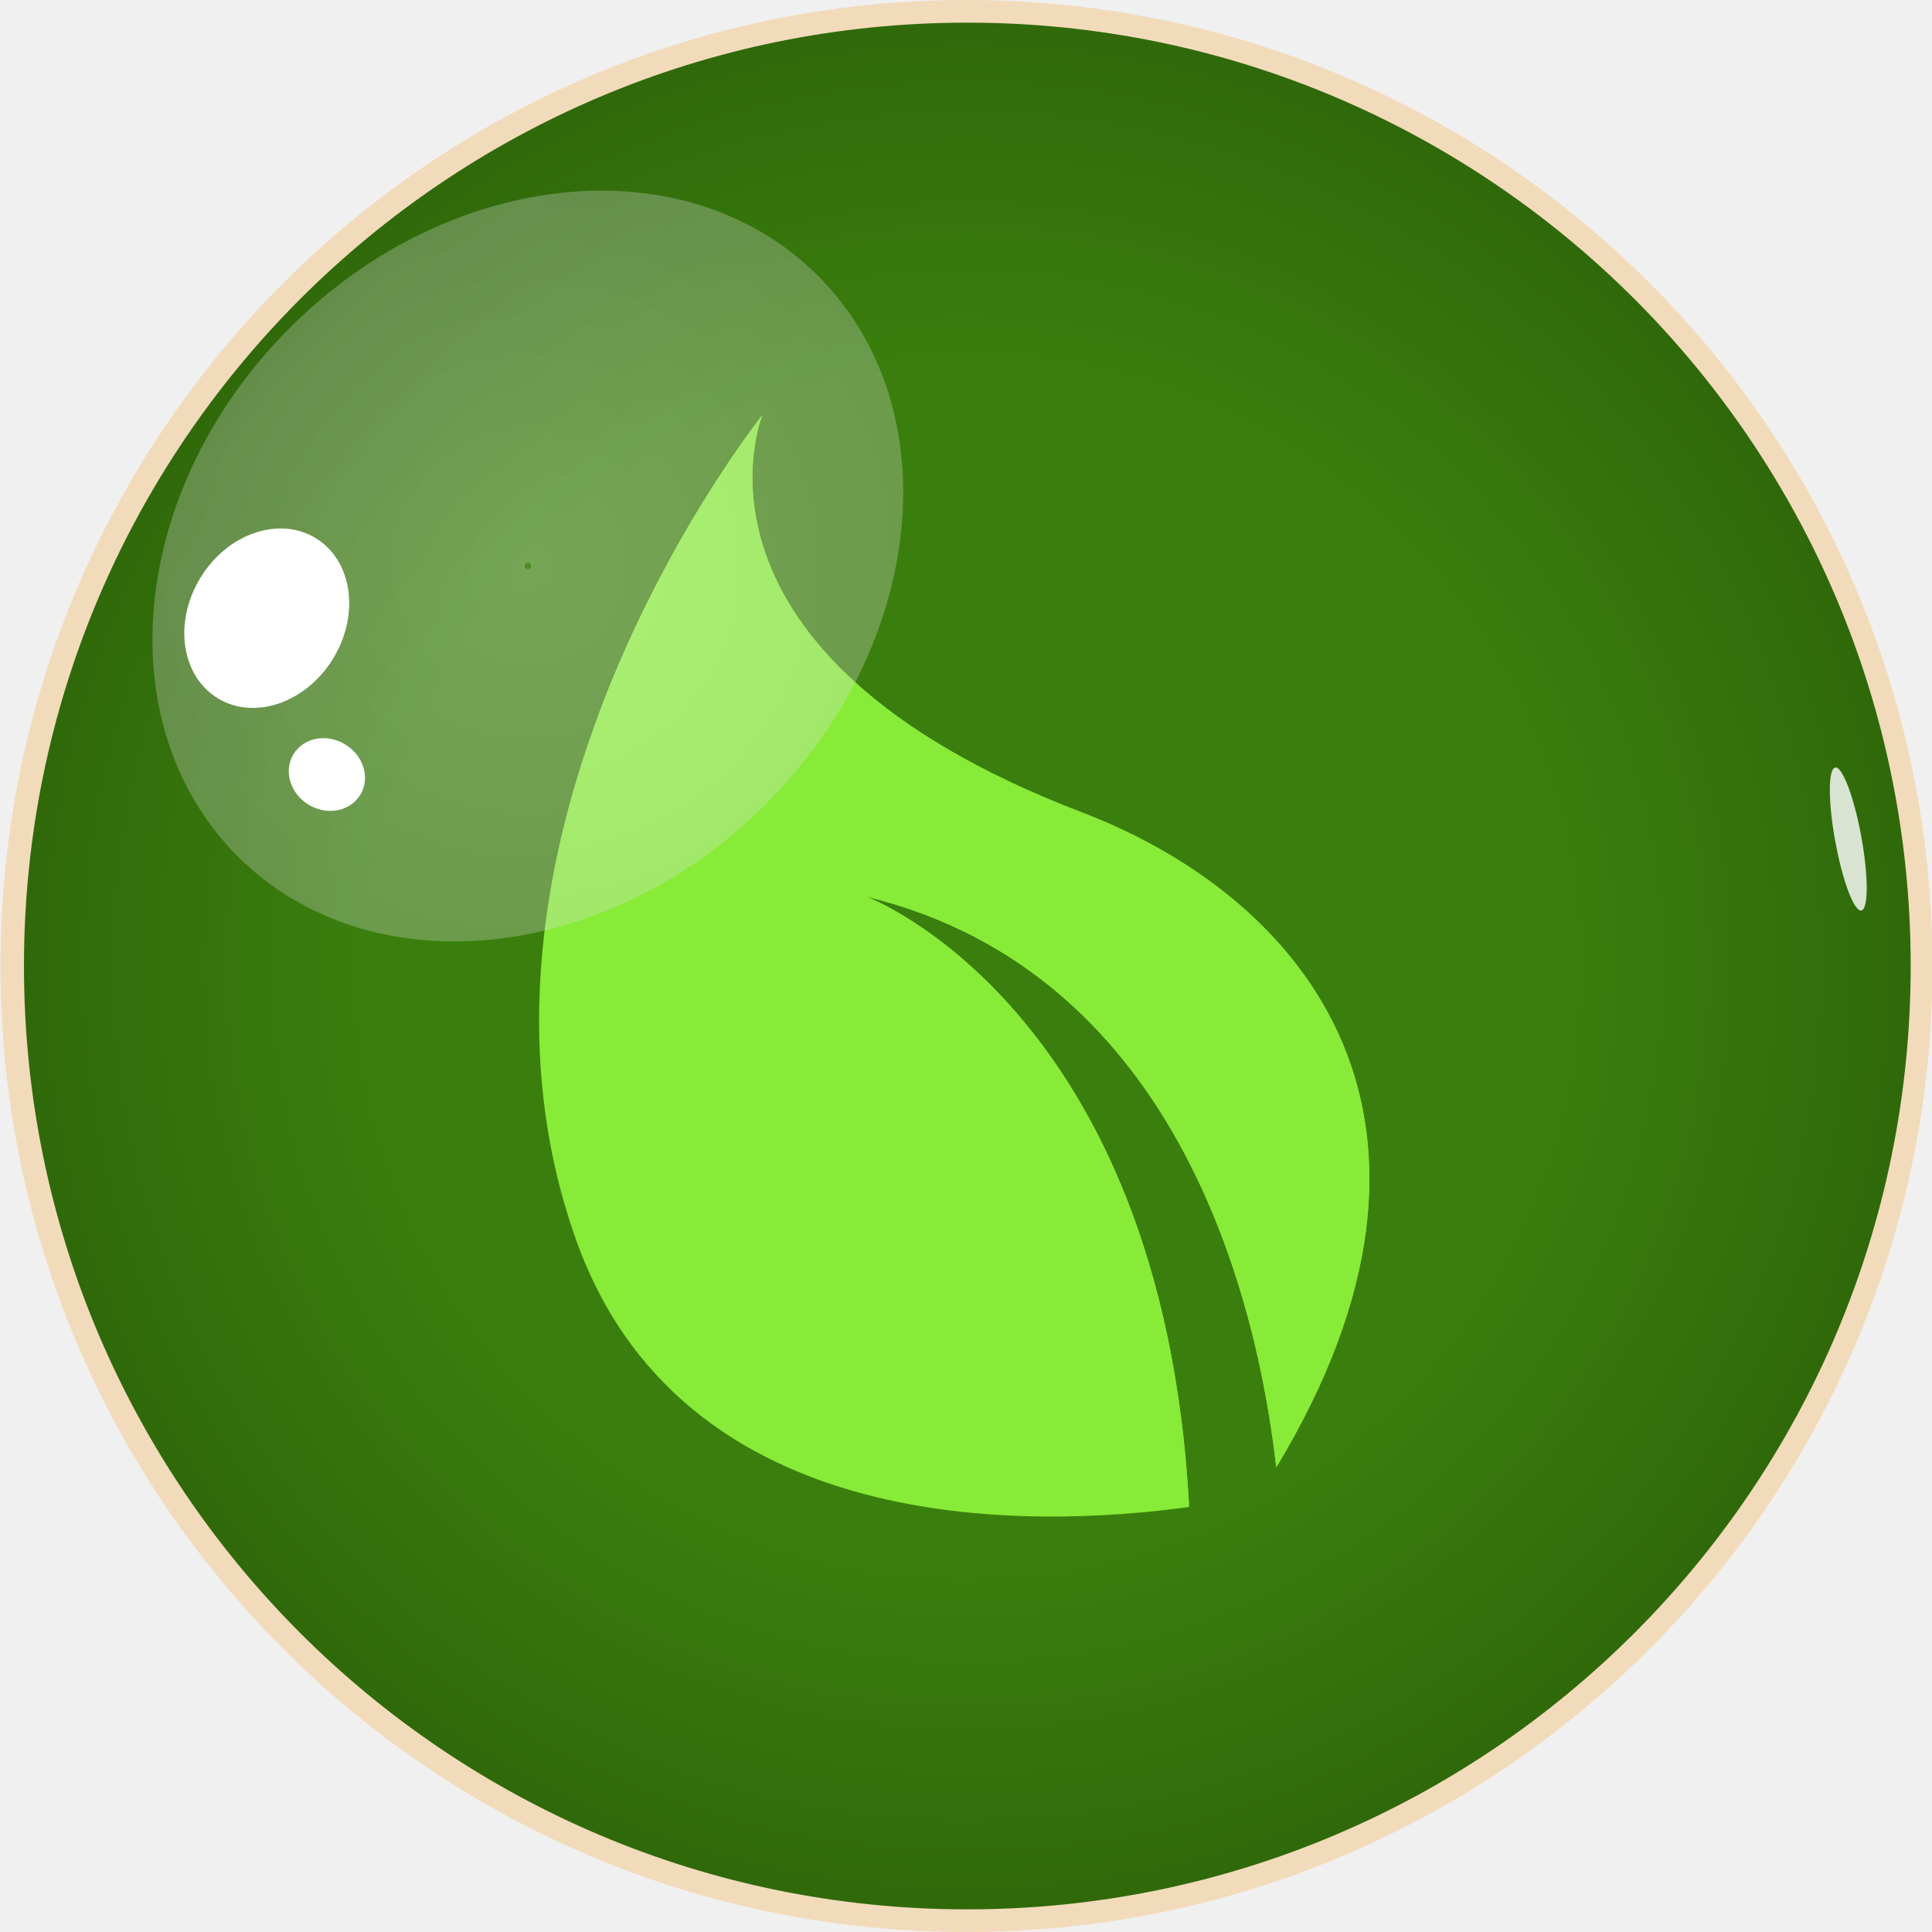
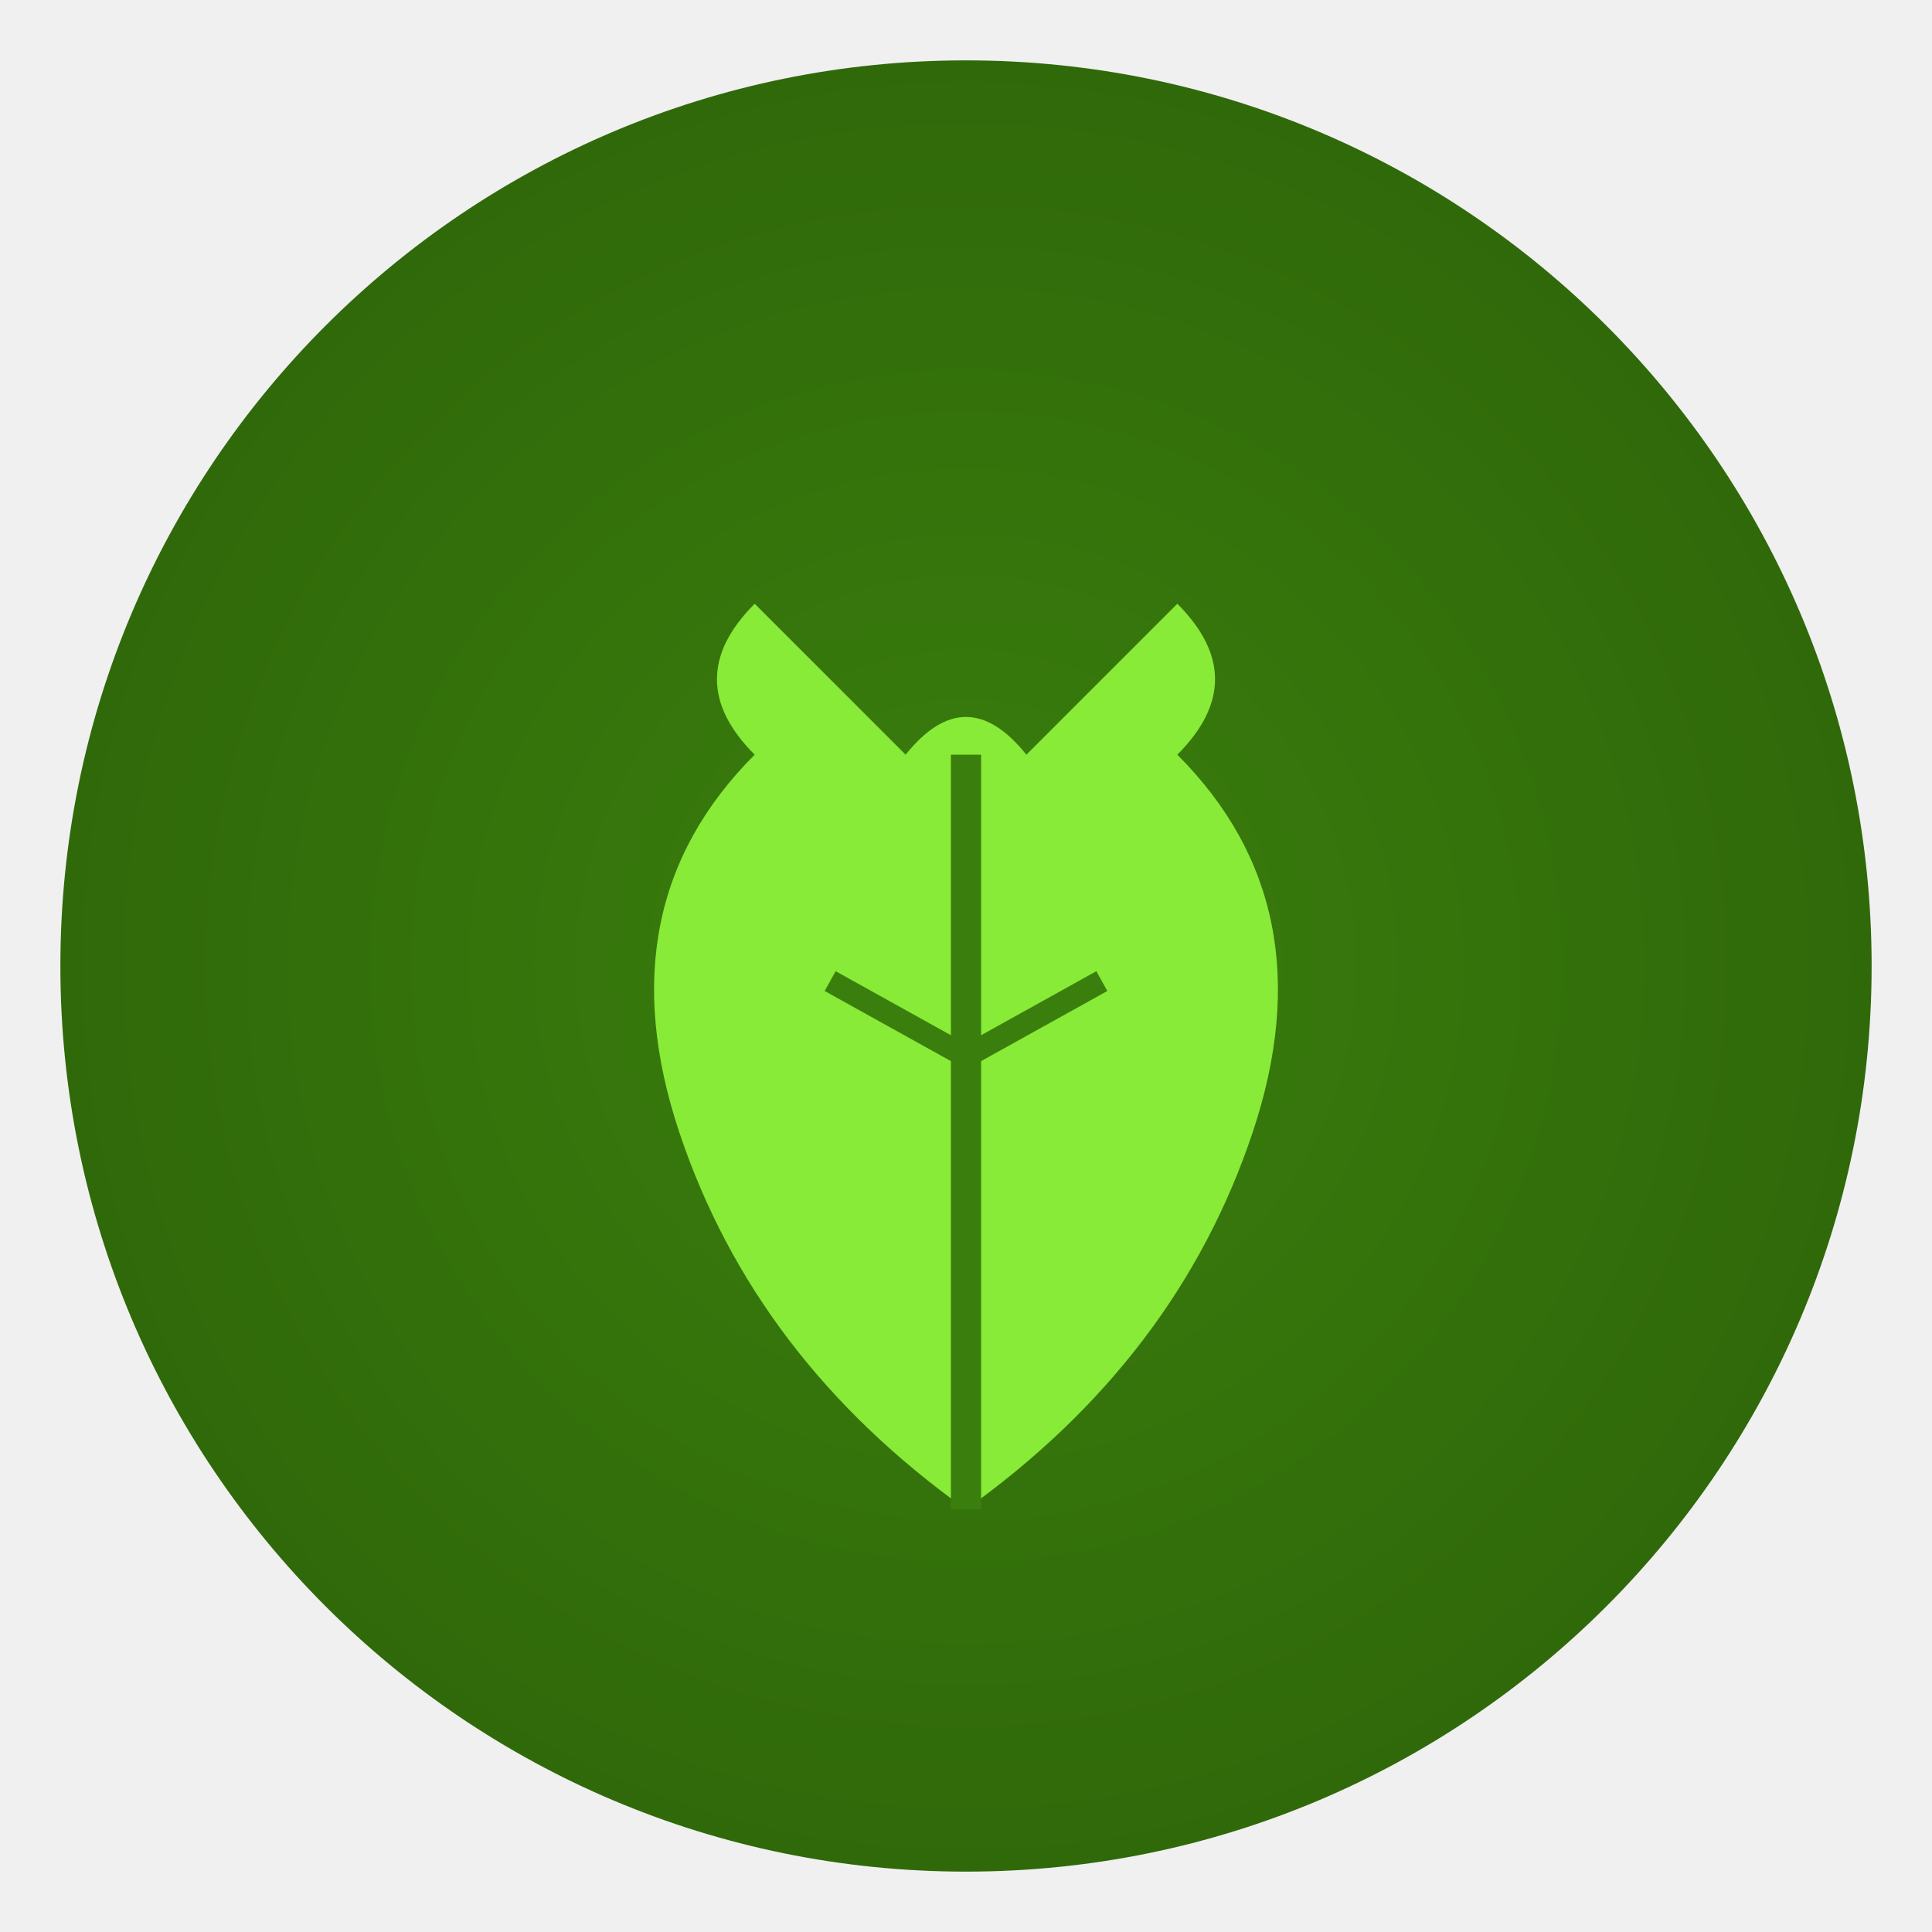
- <svg xmlns="http://www.w3.org/2000/svg" id="vector" width="128" height="128" viewBox="0 0 512 512">
+ <svg xmlns="http://www.w3.org/2000/svg" width="128" height="128" viewBox="0 0 128 128">
  <defs>
-     <radialGradient gradientUnits="userSpaceOnUse" cx="256.35" cy="256" r="250" id="gradient_0">
-       <stop stop-color="#3A7F0D" offset="0" />
-       <stop stop-color="#3A7F0D" offset="0.63" />
-       <stop stop-color="#30690A" offset="1" />
-     </radialGradient>
-     <radialGradient gradientUnits="userSpaceOnUse" cx="139.89" cy="150.009" r="108.77" id="gradient_1">
-       <stop stop-color="#FFFFFF" stop-opacity="0.098" offset="0.008" />
-       <stop stop-color="#FFFFFF" stop-opacity="0.298" offset="0.008" />
-       <stop stop-color="#DBDBDB" stop-opacity="0.298" offset="1" />
-     </radialGradient>
-     <radialGradient gradientUnits="userSpaceOnUse" cx="255.88" cy="768" r="250" id="gradient_2">
-       <stop stop-color="#FCC438" offset="0.025" />
-       <stop stop-color="#FCC438" offset="0.63" />
-       <stop stop-color="#EF8D22" offset="0.962" />
-     </radialGradient>
-     <radialGradient gradientUnits="userSpaceOnUse" cx="139.888" cy="663.568" r="108.77" id="gradient_3">
-       <stop stop-color="#FFFFFF" stop-opacity="0.098" offset="0.008" />
-       <stop stop-color="#FFFFFF" stop-opacity="0.298" offset="0.008" />
-       <stop stop-color="#DBDBDB" stop-opacity="0.298" offset="1" />
-     </radialGradient>
-     <radialGradient gradientUnits="userSpaceOnUse" cx="255.41" cy="-256" r="250" id="gradient_4">
-       <stop stop-color="#0C7CBA" offset="0" />
-       <stop stop-color="#0C7CBA" offset="0.63" />
-       <stop stop-color="#096191" offset="1" />
+     <radialGradient id="grassGrad" cx="50%" cy="50%" r="50%">
+       <stop offset="0%" stop-color="#3A7F0D" />
+       <stop offset="100%" stop-color="#30690A" />
    </radialGradient>
  </defs>
-   <path fill="#f2dbbb" d="M512.12,256c0,141.38 -114.62,256 -256,256 -141.4,0 -256,-114.62 -256,-256s114.6,-256 256,-256c141.38,0 256,114.62 256,256z" stroke="#000" stroke-opacity="0" stroke-width="2" id="path_0" />
-   <path fill="url(#gradient_0)" d="M506.35,256c0,138.07 -111.92,250 -250,250 -138.07,0 -250,-111.93 -250,-250S118.28,6 256.35,6c138.08,0 250,111.93 250,250z" stroke="#000" stroke-opacity="0" stroke-width="2" id="path_1" />
-   <path fill="#fff" d="M493.27,221.72c1.9,10.46 1.92,19.22 0,19.57 -1.9,0.34 -5,-7.86 -6.9,-18.32 -1.92,-10.46 -1.93,-19.22 -0.02,-19.57 1.9,-0.34 5,7.86 6.92,18.32z" fill-opacity="0.81" stroke="#000" stroke-opacity="0" stroke-width="2" id="path_2" />
-   <path fill="#88eb37" d="M202.04,110s-25.96,63.07 84.92,105.4c60.06,23.08 106.48,82.06 51.26,173.46 -4.62,-40.88 -24.2,-130.82 -108.68,-151.26 0,0 78.54,29.2 85.58,161.77 -40.48,5.55 -135.08,9.35 -163.02,-72.4C114.92,218.9 202.04,110 202.04,110z" stroke="#000" stroke-opacity="0" stroke-width=".3" id="path_3" />
-   <path fill="#88eb37" d="M315.12,398.8c-85.8,-33.88 -148.06,-113.9 -156.64,-209.08 17.6,-47.3 43.56,-79.72 43.56,-79.72s-25.96,63.07 84.92,105.4c60.06,23.08 106.48,82.06 51.26,173.46 -4.62,-40.88 -24.2,-130.82 -108.68,-151.26 0,0 78.32,29.2 85.58,161.2z" stroke="#000" stroke-opacity="0" stroke-width=".3" id="path_4" />
-   <path fill="url(#gradient_1)" d="M202.992,213.097c-42.483,42.483 -105.168,48.67 -140.014,13.824 -34.86,-34.86 -28.666,-97.538 13.81,-140.014 42.469,-42.469 105.154,-48.656 140,-13.81 34.839,34.839 28.652,97.524 -13.824,140z" stroke="#000" stroke-opacity="0" stroke-width="2" id="path_5" />
-   <path fill="#fff" d="M88.23,174.62c-7.2,11.7 -20.88,16.35 -30.57,10.4 -9.7,-5.97 -11.7,-20.3 -4.5,-31.98 7.18,-11.7 20.87,-16.35 30.56,-10.4 9.7,5.97 11.7,20.28 4.5,31.98zM95.44,210.68c-2.7,4.4 -8.85,5.54 -13.73,2.53 -4.86,-3 -6.62,-8.98 -3.92,-13.38s8.85,-5.53 13.73,-2.53c4.9,3 6.65,9 3.94,13.38z" stroke="#000" stroke-opacity="0" stroke-width="2" id="path_6" />
-   <path fill="#f2dbbb" d="M511.88,768c0,141.38 -114.6,256 -256,256 -141.38,0 -256,-114.62 -256,-256s114.62,-256 256,-256c141.4,0 256,114.62 256,256z" stroke="#000" stroke-opacity="0" stroke-width="2" id="path_7" />
-   <path fill="url(#gradient_2)" d="M505.88,768c0,138.07 -111.93,250 -250,250s-250,-111.93 -250,-250 111.93,-250 250,-250 250,111.93 250,250z" stroke="#000" stroke-opacity="0" stroke-width="2" id="path_8" />
-   <path fill="url(#gradient_3)" d="M202.983,726.663c-42.476,42.476 -105.161,48.663 -140.007,13.817 -34.86,-34.86 -28.666,-97.538 13.81,-140.014 42.483,-42.483 105.168,-48.67 140.014,-13.824 34.839,34.839 28.652,97.524 -13.824,140z" stroke="#000" stroke-opacity="0" stroke-width="2" id="path_9" />
-   <path fill="#f2dbbb" d="M511.88,-256c0,141.38 -114.6,256 -256,256C114.5,0 -0.12,-114.62 -0.12,-256s114.62,-256 256,-256c141.4,0 256,114.62 256,256z" stroke="#000" stroke-opacity="0" stroke-width="2" id="path_10" />
-   <path fill="url(#gradient_4)" d="M505.4,-256c0,138.07 -111.92,250 -250,250 -138.06,0 -250,-111.93 -250,-250s111.94,-250 250,-250c138.08,0 250,111.93 250,250z" stroke="#000" stroke-opacity="0" stroke-width="2" id="path_11" />
+   <circle cx="64" cy="64" r="60" fill="url(#grassGrad)" />
+   <path d="M 64 100 Q 50 90 45 75 Q 40 60 50 50 Q 45 45 50 40 Q 55 45 60 50 Q 64 45 68 50 Q 73 45 78 40 Q 83 45 78 50 Q 88 60 83 75 Q 78 90 64 100 Z" fill="#88EB37" />
+   <line x1="64" y1="100" x2="64" y2="50" stroke="#3A7F0D" stroke-width="2" />
+   <line x1="64" y1="70" x2="55" y2="65" stroke="#3A7F0D" stroke-width="1.5" />
+   <line x1="64" y1="70" x2="73" y2="65" stroke="#3A7F0D" stroke-width="1.5" />
</svg>
